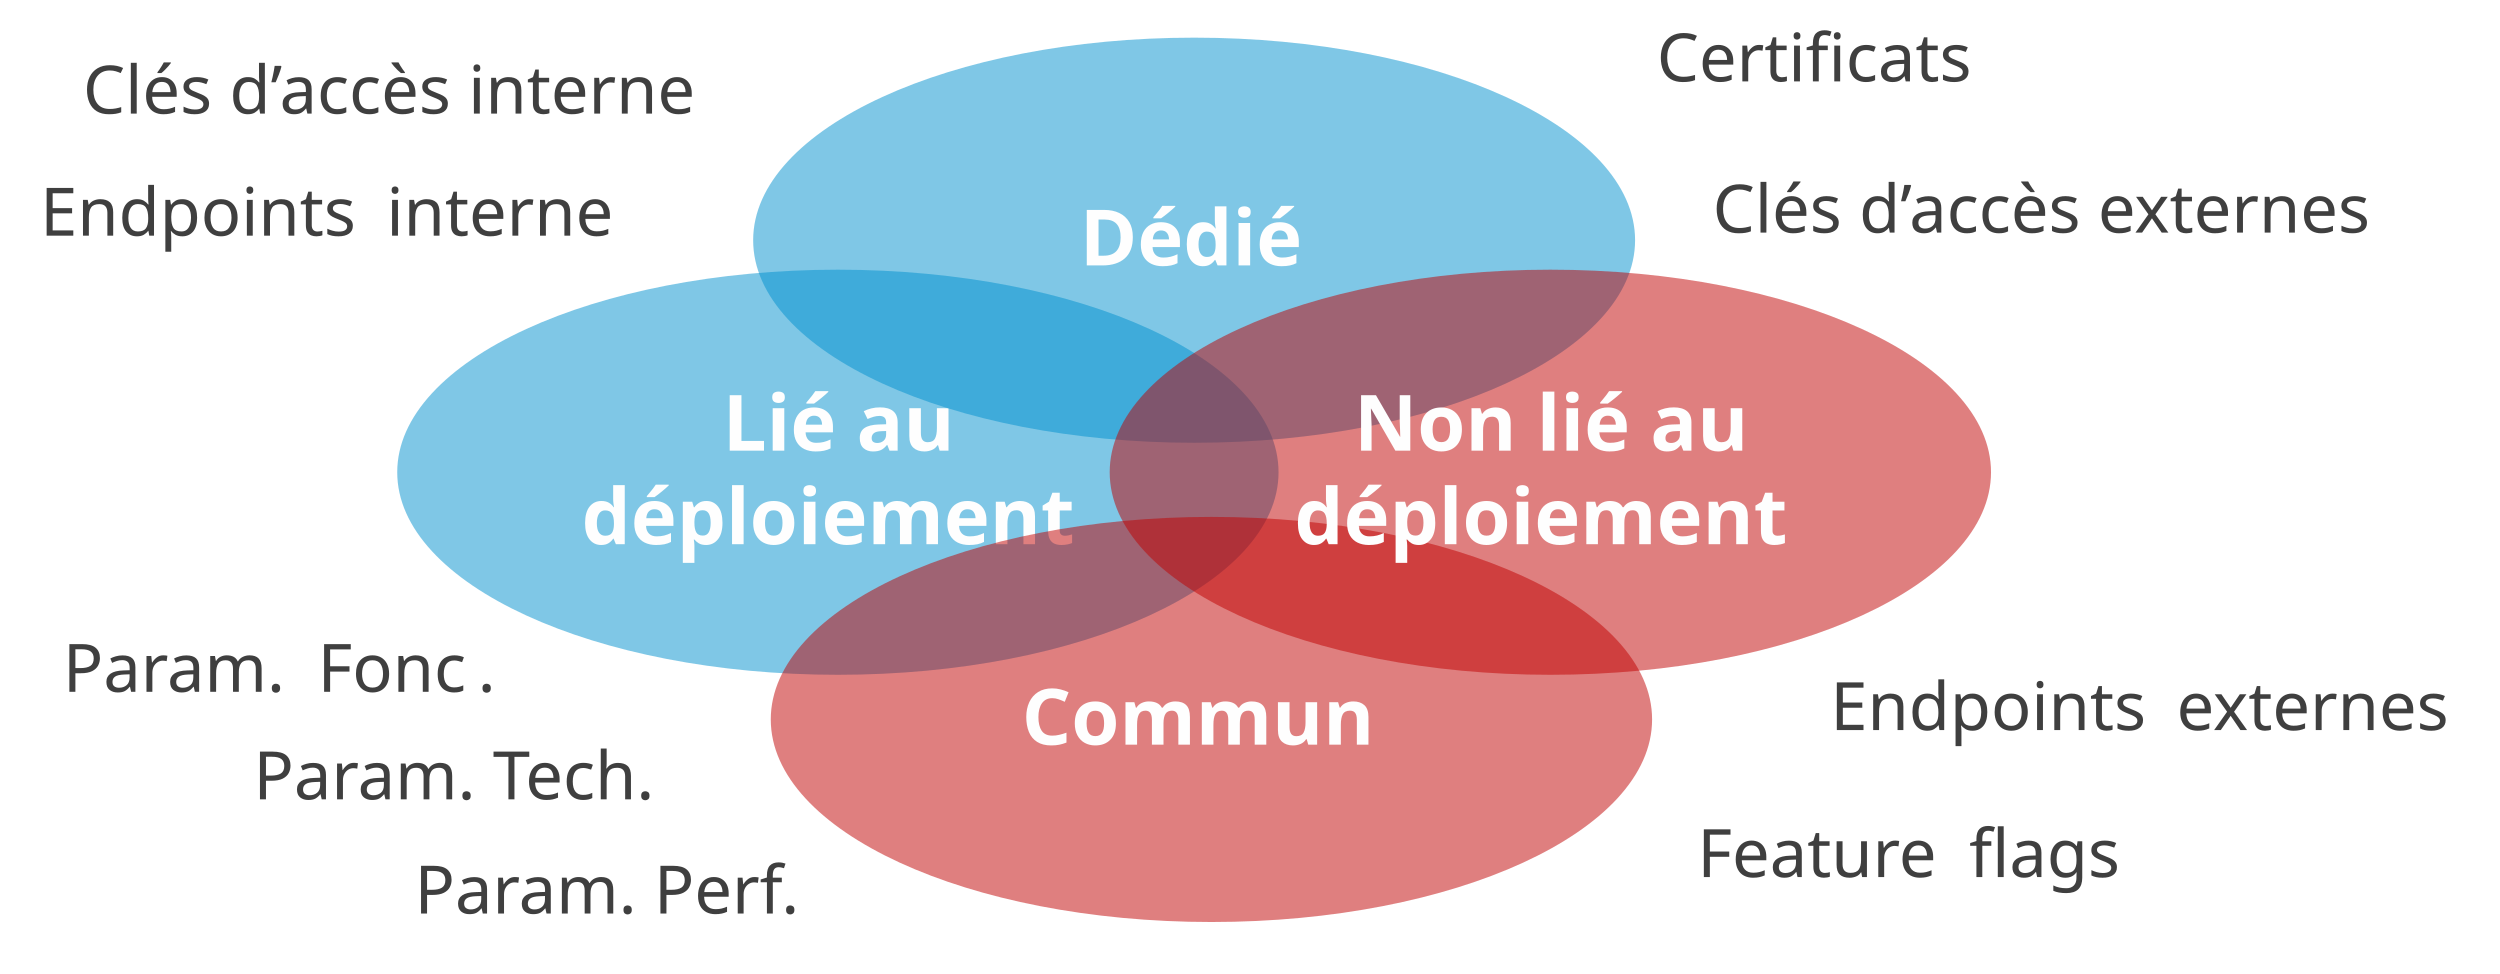
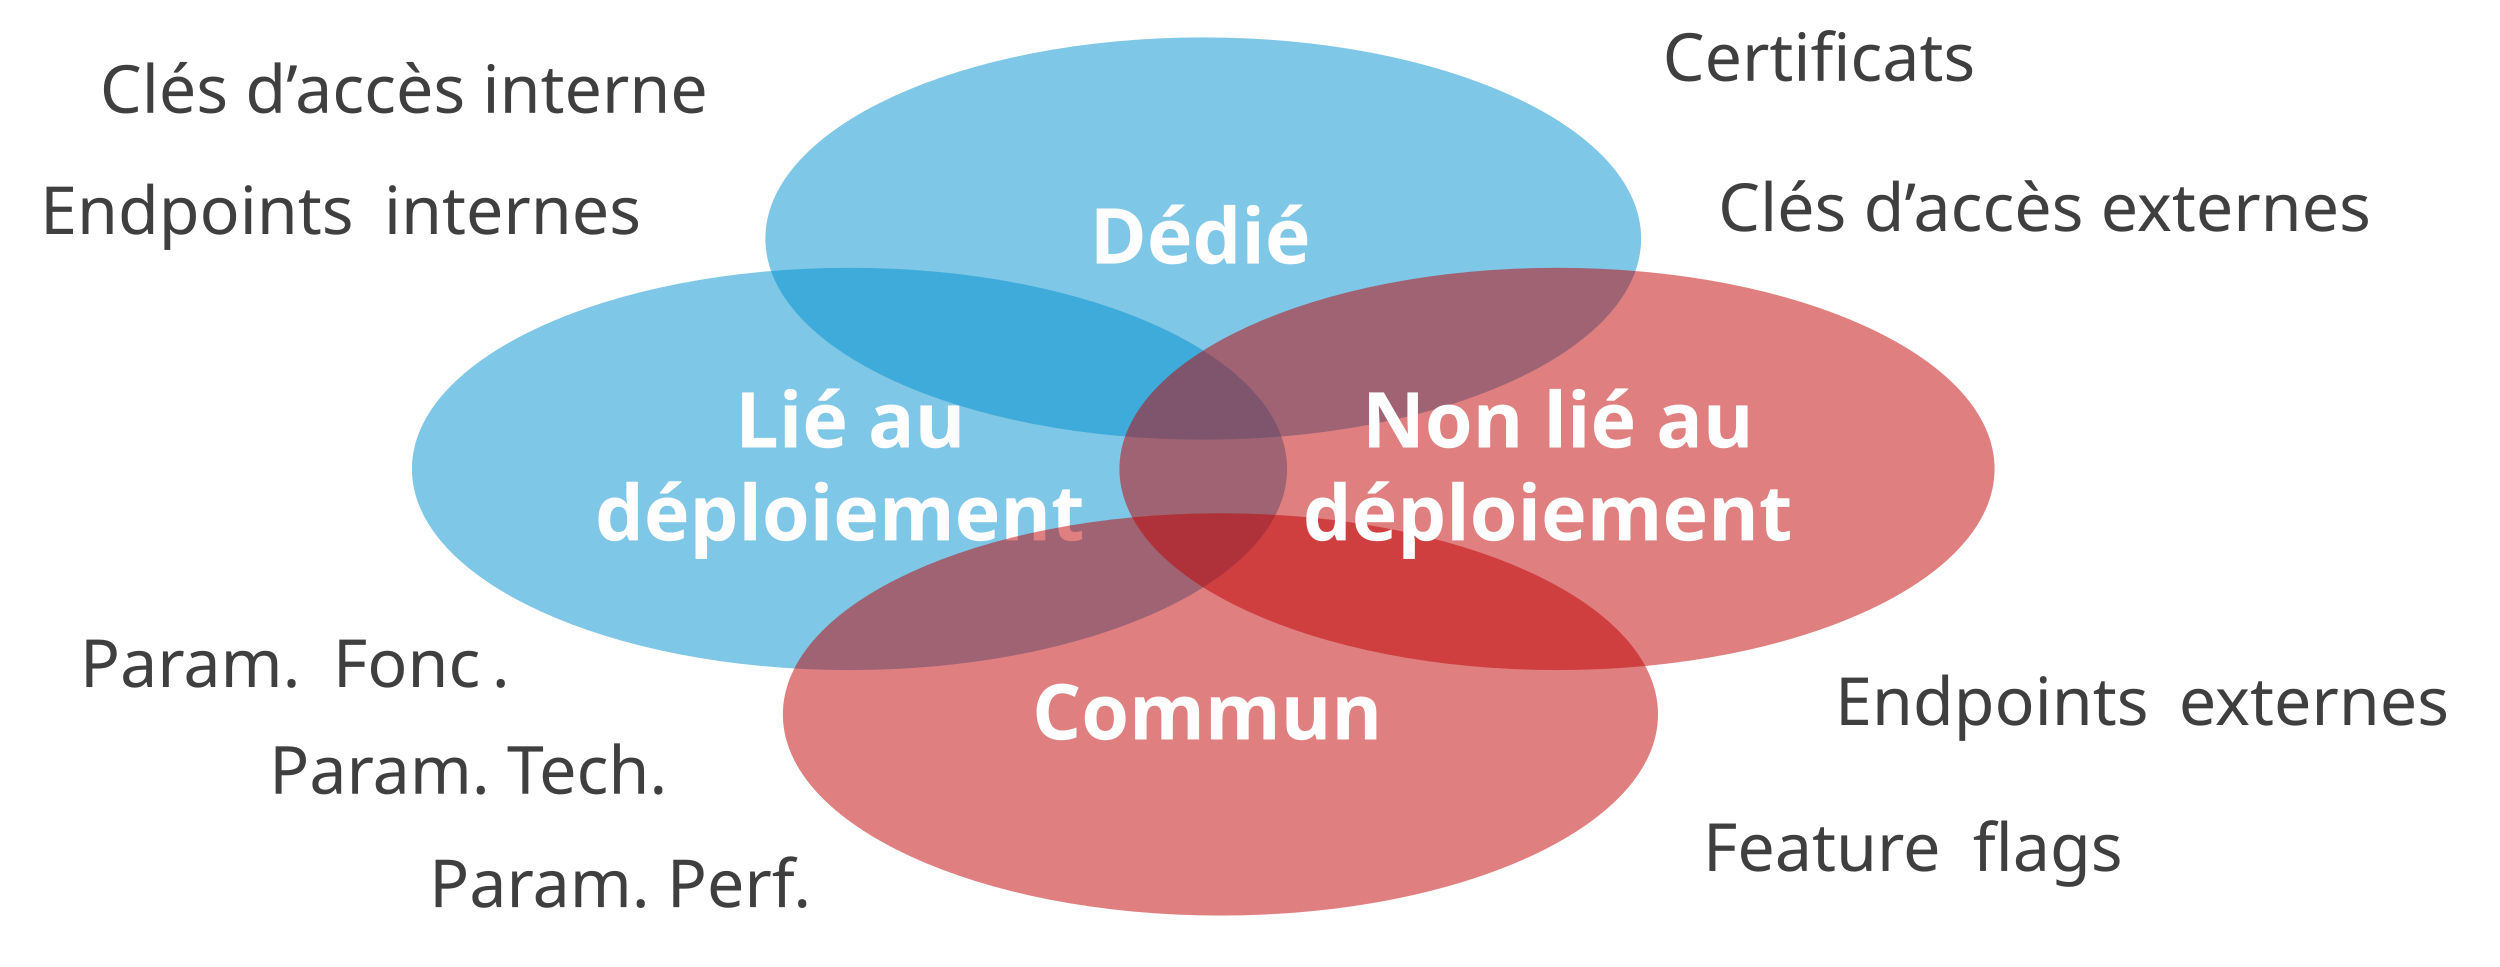
- <svg xmlns="http://www.w3.org/2000/svg" width="4116" height="1602" overflow="hidden">
+ <svg xmlns="http://www.w3.org/2000/svg" width="4145" height="1602" overflow="hidden">
  <defs>
    <clipPath id="clip0">
-       <rect x="160" y="574" width="4116" height="1602" />
+       <rect x="131" y="574" width="4145" height="1602" />
    </clipPath>
  </defs>
-   <g clip-path="url(#clip0)" transform="translate(-160 -574)">
+   <g clip-path="url(#clip0)" transform="translate(-131 -574)">
    <path d="M814 1351.5C814 1167.31 1138.82 1018 1539.5 1018 1940.18 1018 2265 1167.31 2265 1351.5 2265 1535.69 1940.18 1685 1539.5 1685 1138.82 1685 814 1535.69 814 1351.5Z" fill="#0090CE" fill-rule="evenodd" fill-opacity="0.502" />
    <text fill="#FEFEFE" font-family="Poppins,Poppins_MSFontService,sans-serif" font-weight="700" font-size="128" transform="matrix(1 0 0 1 1349.87 1316)">Lié au <tspan font-size="128" x="-232.329" y="154">déploiement</tspan>
      <tspan fill="#3F3F3F" font-weight="400" font-size="110" x="-1053.33" y="-555">Clés d’accès interne</tspan>
-       <tspan fill="#3F3F3F" font-weight="400" font-size="110" x="-1123.75" y="-354">Endpoints</tspan>
-       <tspan fill="#3F3F3F" font-weight="400" font-size="110" x="-553.697" y="-354">interne</tspan>
+       <tspan fill="#3F3F3F" font-weight="400" font-size="110" x="-1152.4" y="-354">Endpoints</tspan>
+       <tspan fill="#3F3F3F" font-weight="400" font-size="110" x="-582.343" y="-354">internes</tspan>
      <tspan fill="#3F3F3F" font-weight="400" font-size="110" x="-1086.31" y="397">Param. </tspan>
      <tspan fill="#3F3F3F" font-weight="400" font-size="110" x="-666.933" y="397">Fonc</tspan>
      <tspan fill="#3F3F3F" font-weight="400" font-size="110" x="-403.391" y="397">.</tspan>
      <tspan fill="#3F3F3F" font-weight="400" font-size="110" x="-772.547" y="574">Param. Tech.</tspan>
      <tspan fill="#3F3F3F" font-weight="400" font-size="110" x="1537.82" y="-608">Certificats</tspan>
      <tspan fill="#3F3F3F" font-weight="400" font-size="110" x="1629.77" y="-359">Clés d’accès externes</tspan>
      <tspan fill="#3F3F3F" font-weight="400" font-size="110" x="1823.62" y="460">Endpoints</tspan>
      <tspan fill="#3F3F3F" font-weight="400" font-size="110" x="2393.67" y="460">externes</tspan>
      <tspan fill="#3F3F3F" font-weight="400" font-size="110" x="1604.67" y="702">Feature</tspan>
      <tspan fill="#3F3F3F" font-weight="400" font-size="110" x="2052.12" y="702">flags</tspan>
      <tspan fill="#3F3F3F" font-weight="400" font-size="110" x="-507.338" y="762">Param. Perf.</tspan>
    </text>
    <path d="M1400 969.5C1400 785.313 1725.04 636 2126 636 2526.96 636 2852 785.313 2852 969.5 2852 1153.69 2526.96 1303 2126 1303 1725.04 1303 1400 1153.69 1400 969.5Z" fill="#0090CE" fill-rule="evenodd" fill-opacity="0.502" />
    <text fill="#FEFEFE" font-family="Poppins,Poppins_MSFontService,sans-serif" font-weight="700" font-size="128" transform="matrix(1 0 0 1 1937.78 1011)">Dédié</text>
    <path d="M1429 1758.5C1429 1574.31 1753.82 1425 2154.5 1425 2555.18 1425 2880 1574.31 2880 1758.5 2880 1942.69 2555.18 2092 2154.5 2092 1753.82 2092 1429 1942.69 1429 1758.5Z" fill="#BF0000" fill-rule="evenodd" fill-opacity="0.502" />
    <text fill="#FEFEFE" font-family="Poppins,Poppins_MSFontService,sans-serif" font-weight="700" font-size="128" transform="matrix(1 0 0 1 1842.24 1800)">Commun</text>
    <path d="M1987 1351.5C1987 1167.31 2311.82 1018 2712.5 1018 3113.18 1018 3438 1167.31 3438 1351.5 3438 1535.69 3113.18 1685 2712.5 1685 2311.82 1685 1987 1535.69 1987 1351.5Z" fill="#BF0000" fill-rule="evenodd" fill-opacity="0.502" />
    <text fill="#FEFEFE" font-family="Poppins,Poppins_MSFontService,sans-serif" font-weight="700" font-size="128" transform="matrix(1 0 0 1 2389.36 1316)">Non lié au <tspan font-size="128" x="-98.267" y="154">déploiement</tspan>
    </text>
  </g>
</svg>
